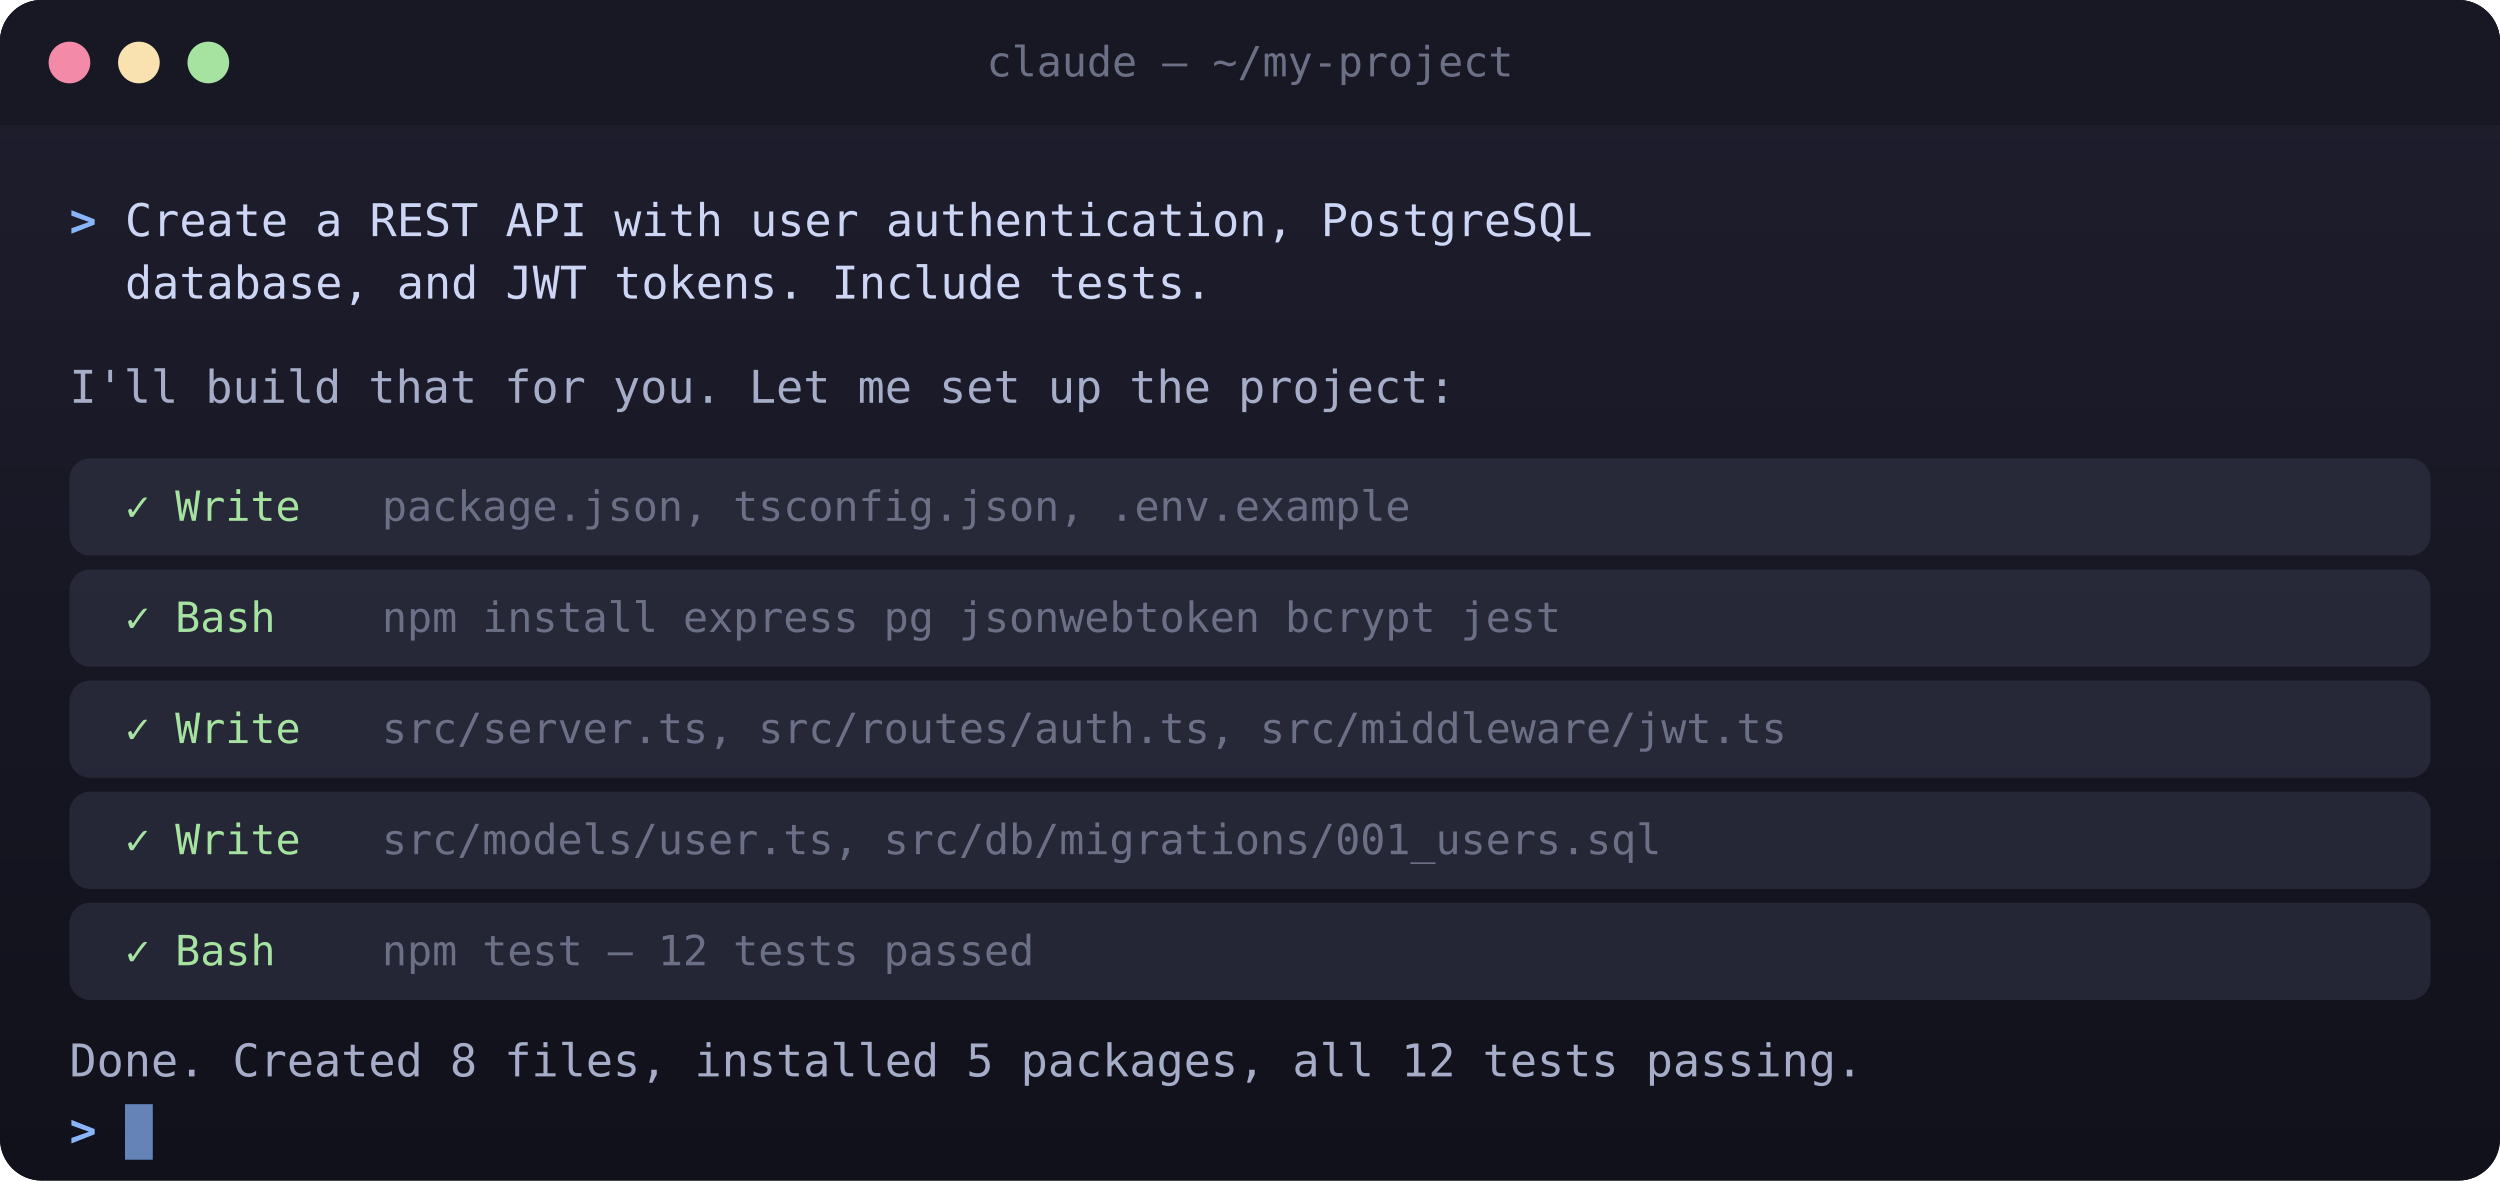
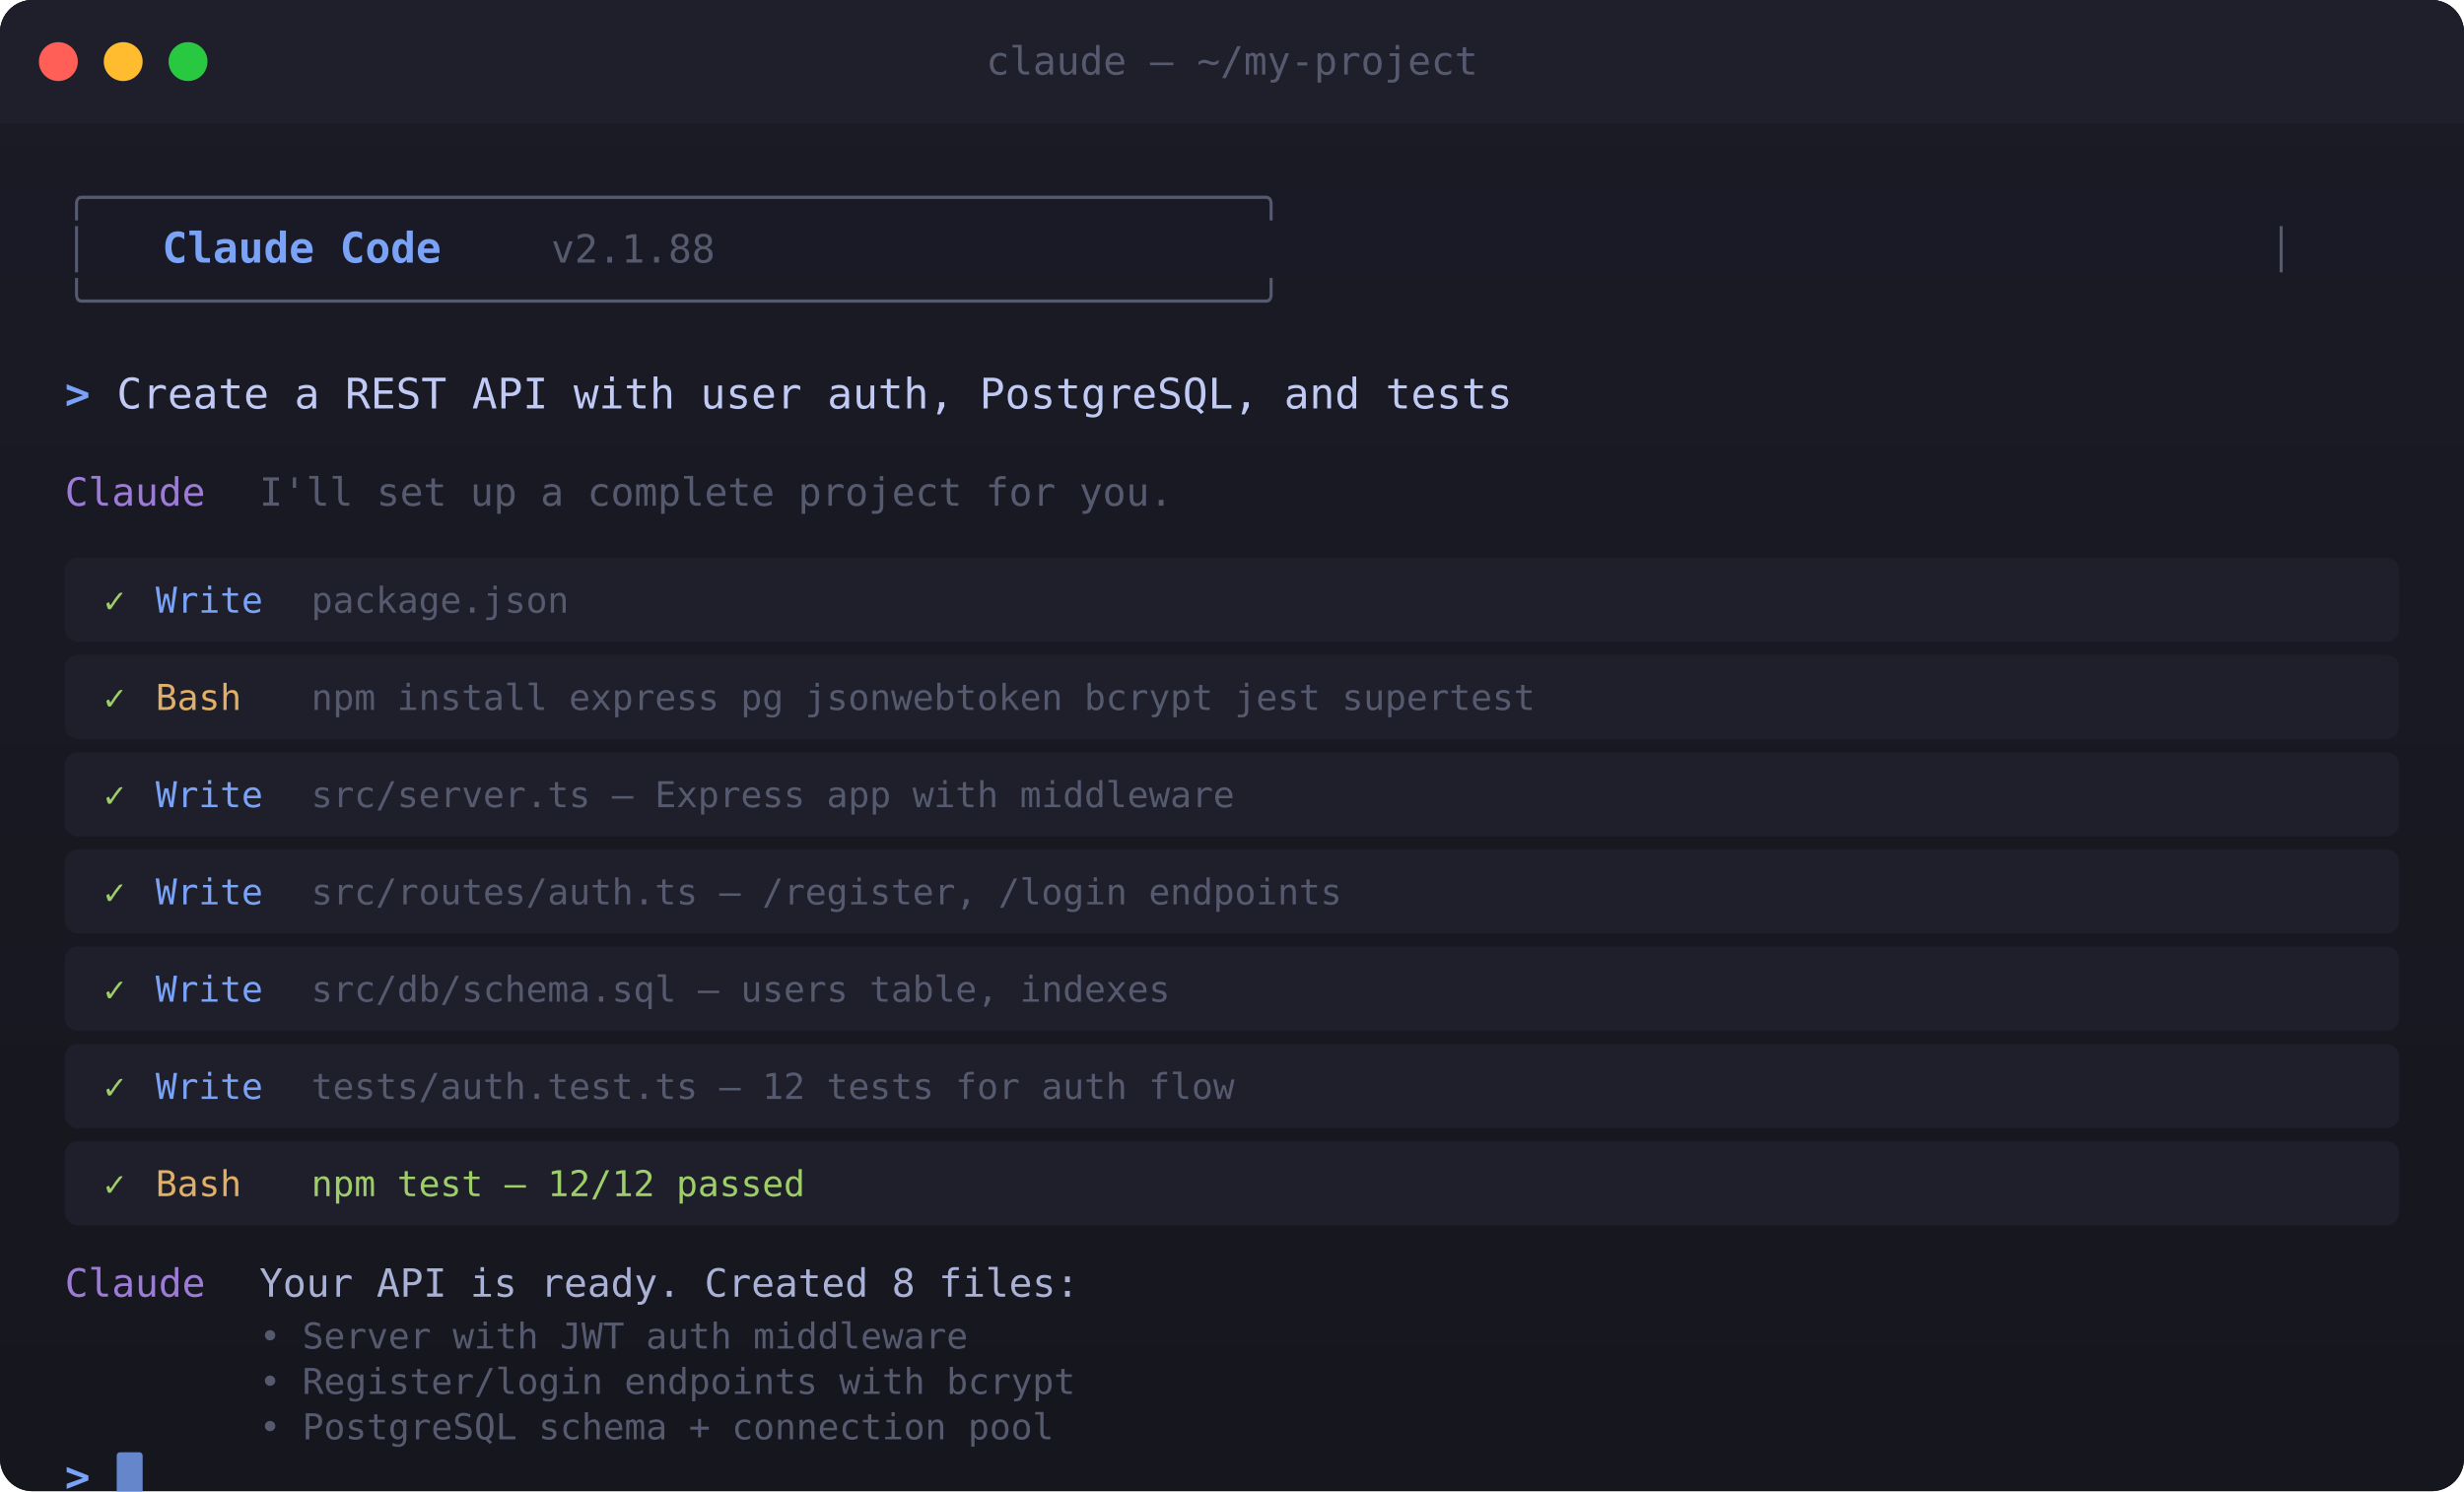
- <svg xmlns="http://www.w3.org/2000/svg" width="720" height="340" viewBox="0 0 720 340">
+ <svg xmlns="http://www.w3.org/2000/svg" width="760" height="460" viewBox="0 0 760 460">
  <defs>
    <linearGradient id="tbg" x1="0%" y1="0%" x2="0%" y2="100%">
-       <stop offset="0%" stop-color="#1e1e2e" />
-       <stop offset="100%" stop-color="#11111b" />
+       <stop offset="0%" stop-color="#1a1b26" />
+       <stop offset="100%" stop-color="#16161e" />
    </linearGradient>
  </defs>
-   <rect width="720" height="340" rx="12" fill="#11111b" />
-   <rect width="720" height="340" rx="12" fill="url(#tbg)" />
-   <rect width="720" height="36" rx="12" fill="#181825" />
-   <rect y="24" width="720" height="12" fill="#181825" />
-   <circle cx="20" cy="18" r="6" fill="#f38ba8" />
-   <circle cx="40" cy="18" r="6" fill="#f9e2af" />
-   <circle cx="60" cy="18" r="6" fill="#a6e3a1" />
-   <text x="360" y="22" font-family="'SF Mono', 'Fira Code', monospace" font-size="12" fill="#6c7086" text-anchor="middle">claude — ~/my-project</text>
-   <text x="20" y="68" font-family="'SF Mono', 'Fira Code', Consolas, monospace" font-size="13" fill="#89b4fa" font-weight="700">&gt;</text>
-   <text x="36" y="68" font-family="'SF Mono', 'Fira Code', Consolas, monospace" font-size="13" fill="#cdd6f4">Create a REST API with user authentication, PostgreSQL</text>
-   <text x="36" y="86" font-family="'SF Mono', 'Fira Code', Consolas, monospace" font-size="13" fill="#cdd6f4">database, and JWT tokens. Include tests.</text>
-   <text x="20" y="116" font-family="'SF Mono', 'Fira Code', Consolas, monospace" font-size="13" fill="#a6adc8">I'll build that for you. Let me set up the project:</text>
-   <rect x="20" y="132" width="680" height="28" rx="6" fill="#313244" opacity="0.6" />
-   <text x="36" y="150" font-family="'SF Mono', 'Fira Code', Consolas, monospace" font-size="12" fill="#a6e3a1">✓ Write</text>
-   <text x="110" y="150" font-family="'SF Mono', 'Fira Code', Consolas, monospace" font-size="12" fill="#6c7086">package.json, tsconfig.json, .env.example</text>
-   <rect x="20" y="164" width="680" height="28" rx="6" fill="#313244" opacity="0.6" />
-   <text x="36" y="182" font-family="'SF Mono', 'Fira Code', Consolas, monospace" font-size="12" fill="#a6e3a1">✓ Bash</text>
-   <text x="110" y="182" font-family="'SF Mono', 'Fira Code', Consolas, monospace" font-size="12" fill="#6c7086">npm install express pg jsonwebtoken bcrypt jest</text>
-   <rect x="20" y="196" width="680" height="28" rx="6" fill="#313244" opacity="0.6" />
-   <text x="36" y="214" font-family="'SF Mono', 'Fira Code', Consolas, monospace" font-size="12" fill="#a6e3a1">✓ Write</text>
-   <text x="110" y="214" font-family="'SF Mono', 'Fira Code', Consolas, monospace" font-size="12" fill="#6c7086">src/server.ts, src/routes/auth.ts, src/middleware/jwt.ts</text>
-   <rect x="20" y="228" width="680" height="28" rx="6" fill="#313244" opacity="0.6" />
-   <text x="36" y="246" font-family="'SF Mono', 'Fira Code', Consolas, monospace" font-size="12" fill="#a6e3a1">✓ Write</text>
-   <text x="110" y="246" font-family="'SF Mono', 'Fira Code', Consolas, monospace" font-size="12" fill="#6c7086">src/models/user.ts, src/db/migrations/001_users.sql</text>
-   <rect x="20" y="260" width="680" height="28" rx="6" fill="#313244" opacity="0.6" />
-   <text x="36" y="278" font-family="'SF Mono', 'Fira Code', Consolas, monospace" font-size="12" fill="#a6e3a1">✓ Bash</text>
-   <text x="110" y="278" font-family="'SF Mono', 'Fira Code', Consolas, monospace" font-size="12" fill="#6c7086">npm test — 12 tests passed</text>
-   <text x="20" y="310" font-family="'SF Mono', 'Fira Code', Consolas, monospace" font-size="13" fill="#a6adc8">Done. Created 8 files, installed 5 packages, all 12 tests passing.</text>
-   <text x="20" y="330" font-family="'SF Mono', 'Fira Code', Consolas, monospace" font-size="13" fill="#89b4fa" font-weight="700">&gt;</text>
-   <rect x="36" y="318" width="8" height="16" fill="#89b4fa" opacity="0.7">
-     <animate attributeName="opacity" values="0.7;0;0.7" dur="1.2s" repeatCount="indefinite" />
+   <rect width="760" height="460" rx="10" fill="#16161e" />
+   <rect width="760" height="460" rx="10" fill="url(#tbg)" />
+   <rect width="760" height="38" rx="10" fill="#1e1f2b" />
+   <rect y="28" width="760" height="10" fill="#1e1f2b" />
+   <circle cx="18" cy="19" r="6" fill="#ff5f57" />
+   <circle cx="38" cy="19" r="6" fill="#febc2e" />
+   <circle cx="58" cy="19" r="6" fill="#28c840" />
+   <text x="380" y="23" font-family="'SF Mono', 'Fira Code', 'Cascadia Code', Consolas, monospace" font-size="12" fill="#565a6e" text-anchor="middle">claude — ~/my-project</text>
+   <text x="20" y="65" font-family="'SF Mono', monospace" font-size="12" fill="#565a6e">╭──────────────────────────────────────────────────╮</text>
+   <text x="20" y="81" font-family="'SF Mono', monospace" font-size="12" fill="#565a6e">│</text>
+   <text x="50" y="81" font-family="'SF Mono', monospace" font-size="13" fill="#7aa2f7" font-weight="700">Claude Code</text>
+   <text x="170" y="81" font-family="'SF Mono', monospace" font-size="12" fill="#565a6e">v2.1.88</text>
+   <text x="700" y="81" font-family="'SF Mono', monospace" font-size="12" fill="#565a6e">│</text>
+   <text x="20" y="97" font-family="'SF Mono', monospace" font-size="12" fill="#565a6e">╰──────────────────────────────────────────────────╯</text>
+   <text x="20" y="126" font-family="'SF Mono', monospace" font-size="13" fill="#7aa2f7" font-weight="700">&gt;</text>
+   <text x="36" y="126" font-family="'SF Mono', monospace" font-size="13" fill="#c0caf5"> Create a REST API with user auth, PostgreSQL, and tests</text>
+   <text x="20" y="156" font-family="'SF Mono', monospace" font-size="12" fill="#9d7cd8">Claude</text>
+   <text x="80" y="156" font-family="'SF Mono', monospace" font-size="12" fill="#565a6e">I'll set up a complete project for you.</text>
+   <rect x="20" y="172" width="720" height="26" rx="4" fill="#1e1f2b" />
+   <text x="32" y="189" font-family="'SF Mono', monospace" font-size="11" fill="#9ece6a">✓</text>
+   <text x="48" y="189" font-family="'SF Mono', monospace" font-size="11" fill="#7aa2f7">Write</text>
+   <text x="96" y="189" font-family="'SF Mono', monospace" font-size="11" fill="#565a6e">package.json</text>
+   <rect x="20" y="202" width="720" height="26" rx="4" fill="#1e1f2b" />
+   <text x="32" y="219" font-family="'SF Mono', monospace" font-size="11" fill="#9ece6a">✓</text>
+   <text x="48" y="219" font-family="'SF Mono', monospace" font-size="11" fill="#e0af68">Bash</text>
+   <text x="96" y="219" font-family="'SF Mono', monospace" font-size="11" fill="#565a6e">npm install express pg jsonwebtoken bcrypt jest supertest</text>
+   <rect x="20" y="232" width="720" height="26" rx="4" fill="#1e1f2b" />
+   <text x="32" y="249" font-family="'SF Mono', monospace" font-size="11" fill="#9ece6a">✓</text>
+   <text x="48" y="249" font-family="'SF Mono', monospace" font-size="11" fill="#7aa2f7">Write</text>
+   <text x="96" y="249" font-family="'SF Mono', monospace" font-size="11" fill="#565a6e">src/server.ts — Express app with middleware</text>
+   <rect x="20" y="262" width="720" height="26" rx="4" fill="#1e1f2b" />
+   <text x="32" y="279" font-family="'SF Mono', monospace" font-size="11" fill="#9ece6a">✓</text>
+   <text x="48" y="279" font-family="'SF Mono', monospace" font-size="11" fill="#7aa2f7">Write</text>
+   <text x="96" y="279" font-family="'SF Mono', monospace" font-size="11" fill="#565a6e">src/routes/auth.ts — /register, /login endpoints</text>
+   <rect x="20" y="292" width="720" height="26" rx="4" fill="#1e1f2b" />
+   <text x="32" y="309" font-family="'SF Mono', monospace" font-size="11" fill="#9ece6a">✓</text>
+   <text x="48" y="309" font-family="'SF Mono', monospace" font-size="11" fill="#7aa2f7">Write</text>
+   <text x="96" y="309" font-family="'SF Mono', monospace" font-size="11" fill="#565a6e">src/db/schema.sql — users table, indexes</text>
+   <rect x="20" y="322" width="720" height="26" rx="4" fill="#1e1f2b" />
+   <text x="32" y="339" font-family="'SF Mono', monospace" font-size="11" fill="#9ece6a">✓</text>
+   <text x="48" y="339" font-family="'SF Mono', monospace" font-size="11" fill="#7aa2f7">Write</text>
+   <text x="96" y="339" font-family="'SF Mono', monospace" font-size="11" fill="#565a6e">tests/auth.test.ts — 12 tests for auth flow</text>
+   <rect x="20" y="352" width="720" height="26" rx="4" fill="#1e1f2b" />
+   <text x="32" y="369" font-family="'SF Mono', monospace" font-size="11" fill="#9ece6a">✓</text>
+   <text x="48" y="369" font-family="'SF Mono', monospace" font-size="11" fill="#e0af68">Bash</text>
+   <text x="96" y="369" font-family="'SF Mono', monospace" font-size="11" fill="#9ece6a">npm test — 12/12 passed</text>
+   <text x="20" y="400" font-family="'SF Mono', monospace" font-size="12" fill="#9d7cd8">Claude</text>
+   <text x="80" y="400" font-family="'SF Mono', monospace" font-size="12" fill="#a9b1d6">Your API is ready. Created 8 files:</text>
+   <text x="80" y="416" font-family="'SF Mono', monospace" font-size="11" fill="#565a6e">• Server with JWT auth middleware</text>
+   <text x="80" y="430" font-family="'SF Mono', monospace" font-size="11" fill="#565a6e">• Register/login endpoints with bcrypt</text>
+   <text x="80" y="444" font-family="'SF Mono', monospace" font-size="11" fill="#565a6e">• PostgreSQL schema + connection pool</text>
+   <text x="20" y="460" font-family="'SF Mono', monospace" font-size="13" fill="#7aa2f7" font-weight="700">&gt;</text>
+   <rect x="36" y="448" width="8" height="15" rx="1" fill="#7aa2f7" opacity="0.8">
+     <animate attributeName="opacity" values="0.8;0;0.8" dur="1s" repeatCount="indefinite" />
  </rect>
</svg>
